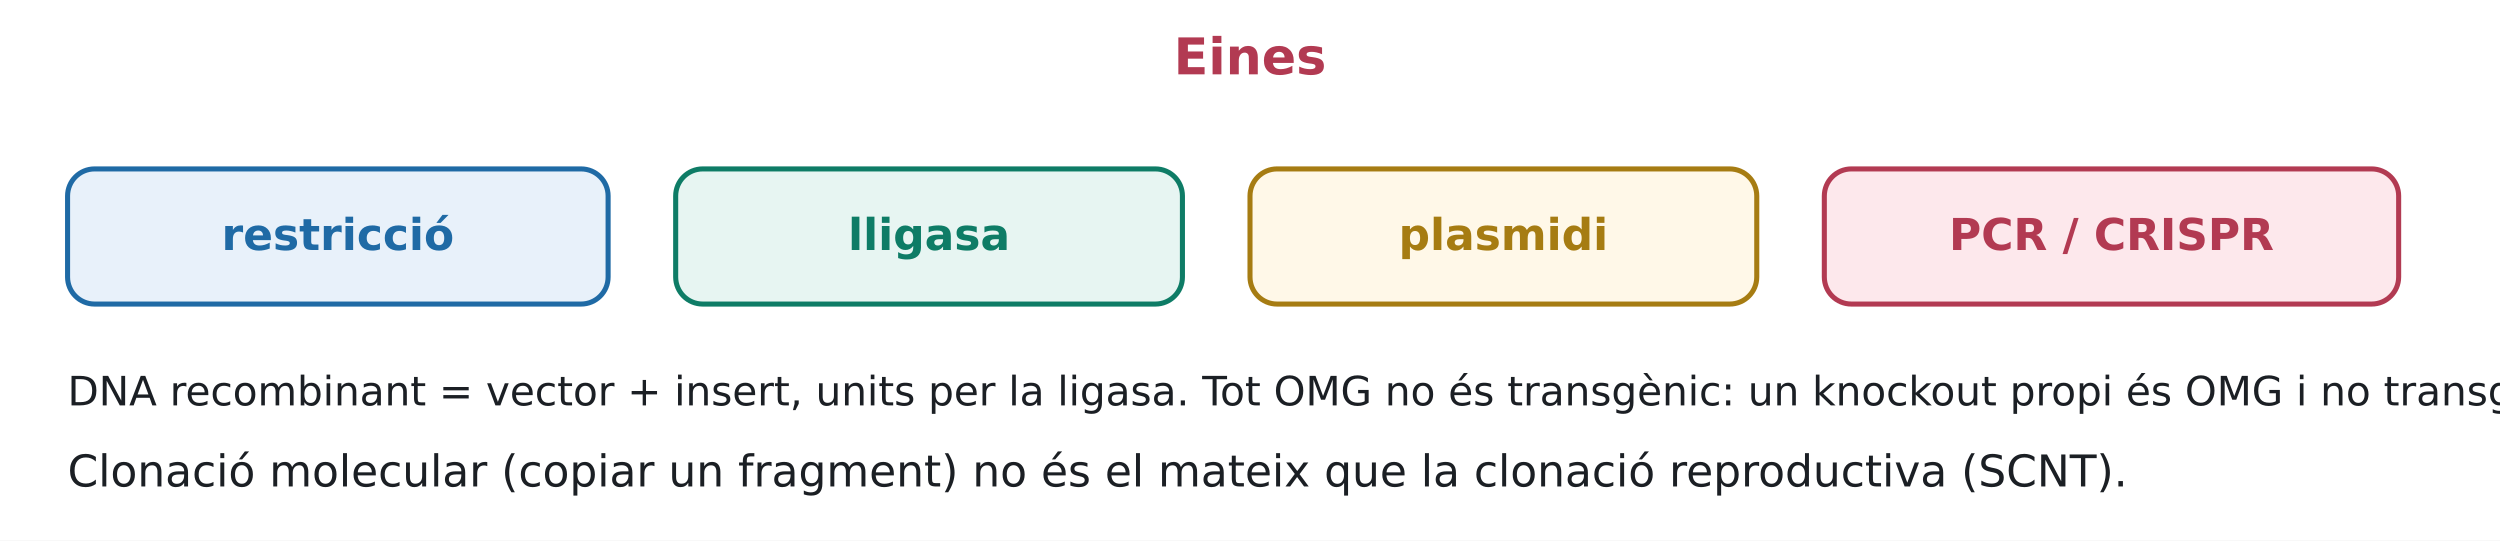
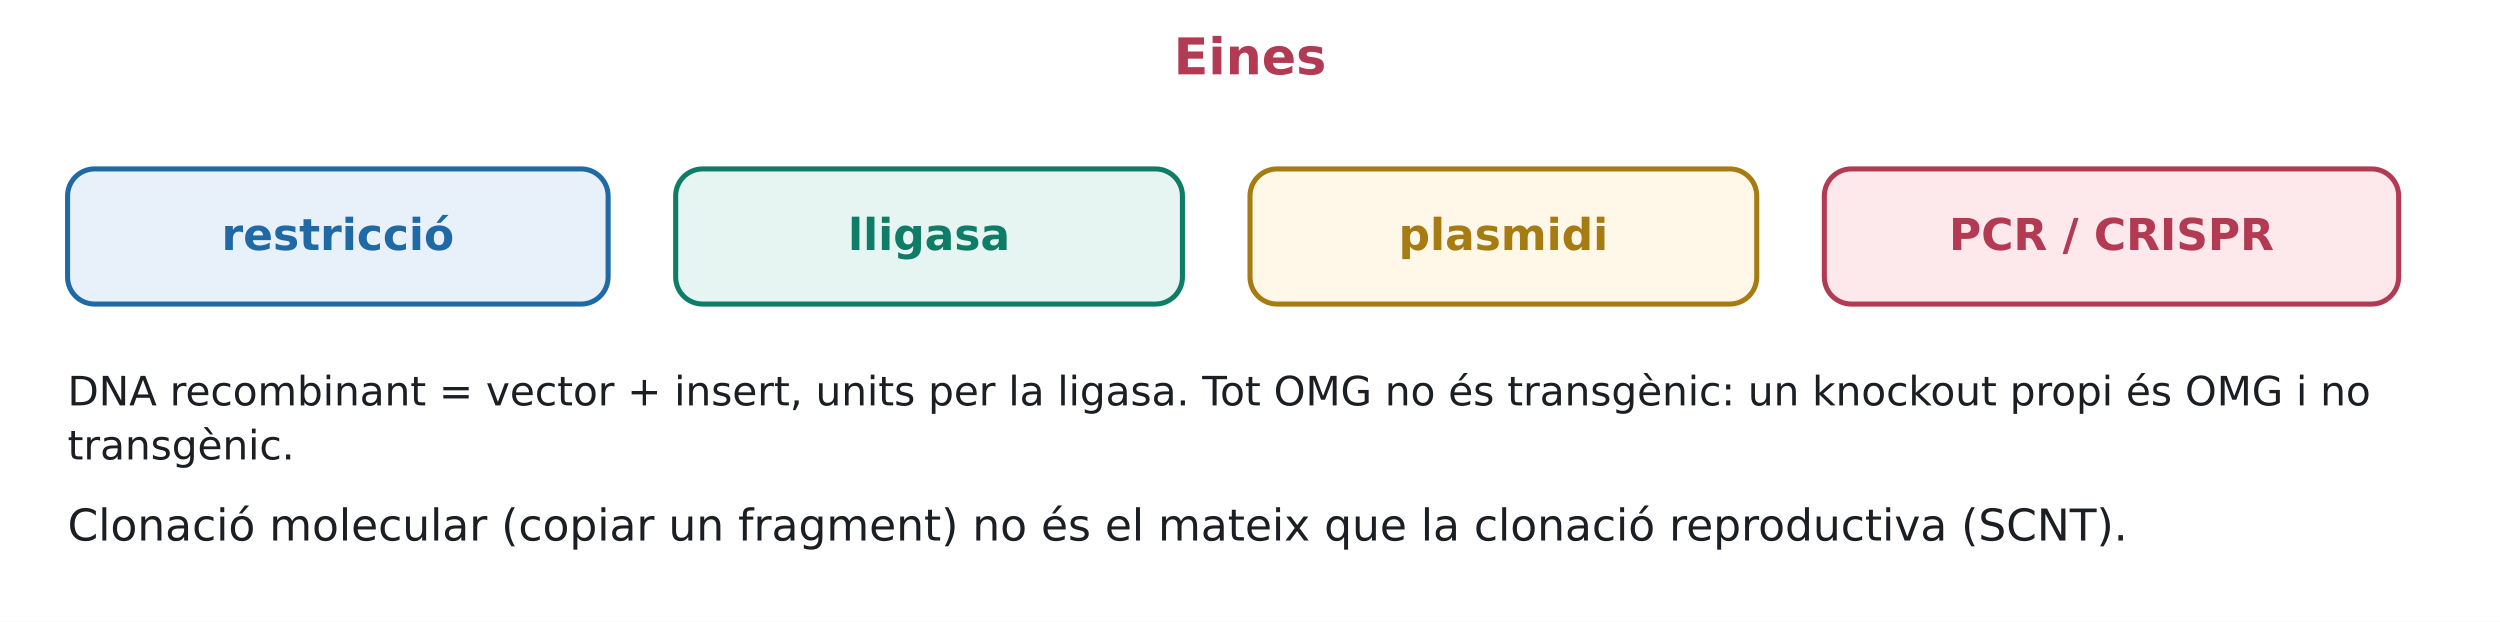
- <svg xmlns="http://www.w3.org/2000/svg" viewBox="0 0 740 160" font-family="DejaVu Sans, Liberation Sans, Arial, sans-serif">
-   <rect width="740" height="160" fill="#fff" />
+ <svg xmlns="http://www.w3.org/2000/svg" viewBox="0 0 740 184" font-family="DejaVu Sans, Liberation Sans, Arial, sans-serif">
+   <rect width="740" height="184" fill="#fff" />
  <defs>
    <marker id="ah" markerWidth="8" markerHeight="8" refX="7" refY="3" orient="auto">
      <path d="M0,0 L8,3 L0,6 Z" fill="#1b1f24" />
    </marker>
    <marker id="ahg" markerWidth="8" markerHeight="8" refX="7" refY="3" orient="auto">
      <path d="M0,0 L8,3 L0,6 Z" fill="#0E7C66" />
    </marker>
    <marker id="ahr" markerWidth="8" markerHeight="8" refX="7" refY="3" orient="auto">
      <path d="M0,0 L8,3 L0,6 Z" fill="#B23A52" />
    </marker>
    <marker id="ahb" markerWidth="8" markerHeight="8" refX="7" refY="3" orient="auto">
      <path d="M0,0 L8,3 L0,6 Z" fill="#1F6AA5" />
    </marker>
  </defs>
  <text x="370" y="22" font-size="15" text-anchor="middle" fill="#B23A52" font-weight="700" font-style="normal">Eines</text>
  <rect x="20" y="50" width="160" height="40" rx="8" fill="#e8f1fa" stroke="#1F6AA5" stroke-width="1.5" />
  <text x="100.0" y="74.0" font-size="13" text-anchor="middle" fill="#1F6AA5" font-weight="700" font-style="normal">restricció</text>
  <rect x="200" y="50" width="150" height="40" rx="8" fill="#e7f5f2" stroke="#0E7C66" stroke-width="1.5" />
  <text x="275.0" y="74.0" font-size="13" text-anchor="middle" fill="#0E7C66" font-weight="700" font-style="normal">lligasa</text>
  <rect x="370" y="50" width="150" height="40" rx="8" fill="#fff8e8" stroke="#A67C12" stroke-width="1.5" />
  <text x="445.0" y="74.0" font-size="13" text-anchor="middle" fill="#A67C12" font-weight="700" font-style="normal">plasmidi</text>
  <rect x="540" y="50" width="170" height="40" rx="8" fill="#fde8ec" stroke="#B23A52" stroke-width="1.5" />
  <text x="625.0" y="74.0" font-size="13" text-anchor="middle" fill="#B23A52" font-weight="700" font-style="normal">PCR / CRISPR</text>
-   <text x="20" y="120" font-size="12" text-anchor="start" fill="#1b1f24" font-weight="400" font-style="normal">DNA recombinant = vector + insert, units per la ligasa. Tot OMG no és transgènic: un knockout propi és OMG i no transgènic.</text>
-   <text x="20" y="144" font-size="13" text-anchor="start" fill="#1b1f24" font-weight="400" font-style="normal">Clonació molecular (copiar un fragment) no és el mateix que la clonació reproductiva (SCNT).</text>
+   <text x="20" y="120.0" font-size="12" text-anchor="start" fill="#1b1f24" font-weight="400" font-style="normal">DNA recombinant = vector + insert, units per la ligasa. Tot OMG no és transgènic: un knockout propi és OMG i no</text>
+   <text x="20" y="136.0" font-size="12" text-anchor="start" fill="#1b1f24" font-weight="400" font-style="normal">transgènic.</text>
+   <text x="20" y="160.0" font-size="13" text-anchor="start" fill="#1b1f24" font-weight="400" font-style="normal">Clonació molecular (copiar un fragment) no és el mateix que la clonació reproductiva (SCNT).</text>
</svg>
